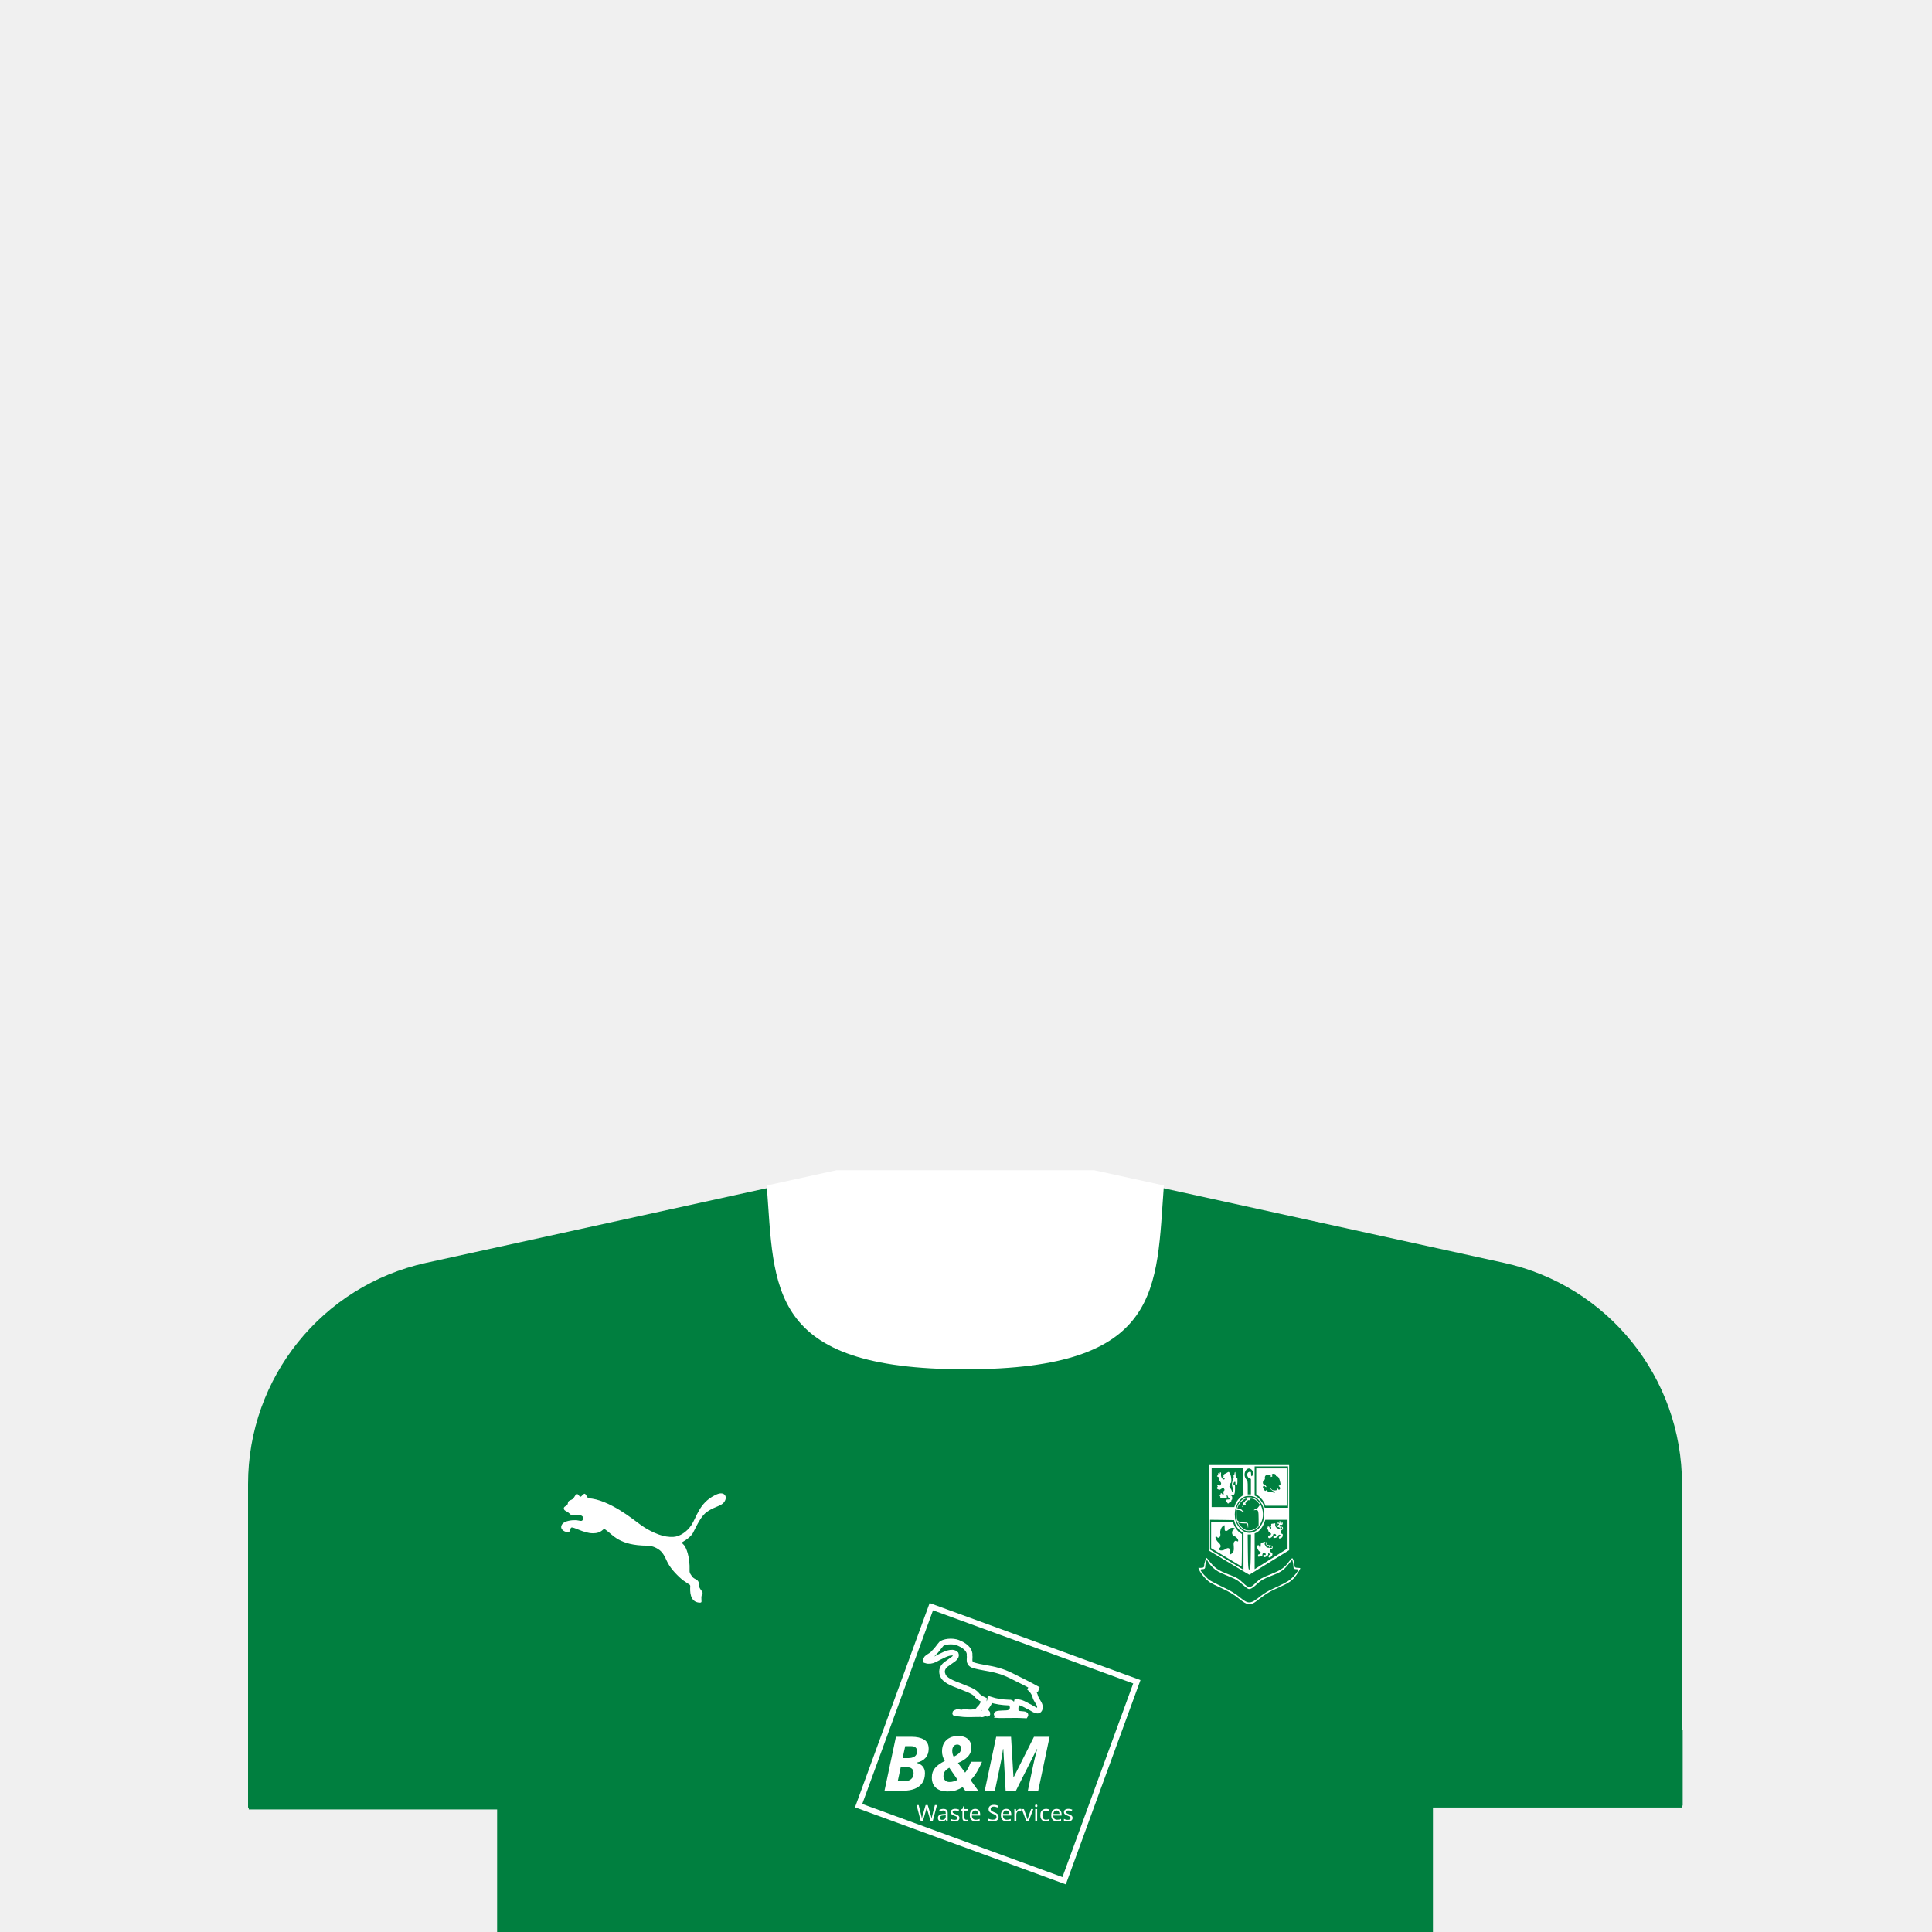
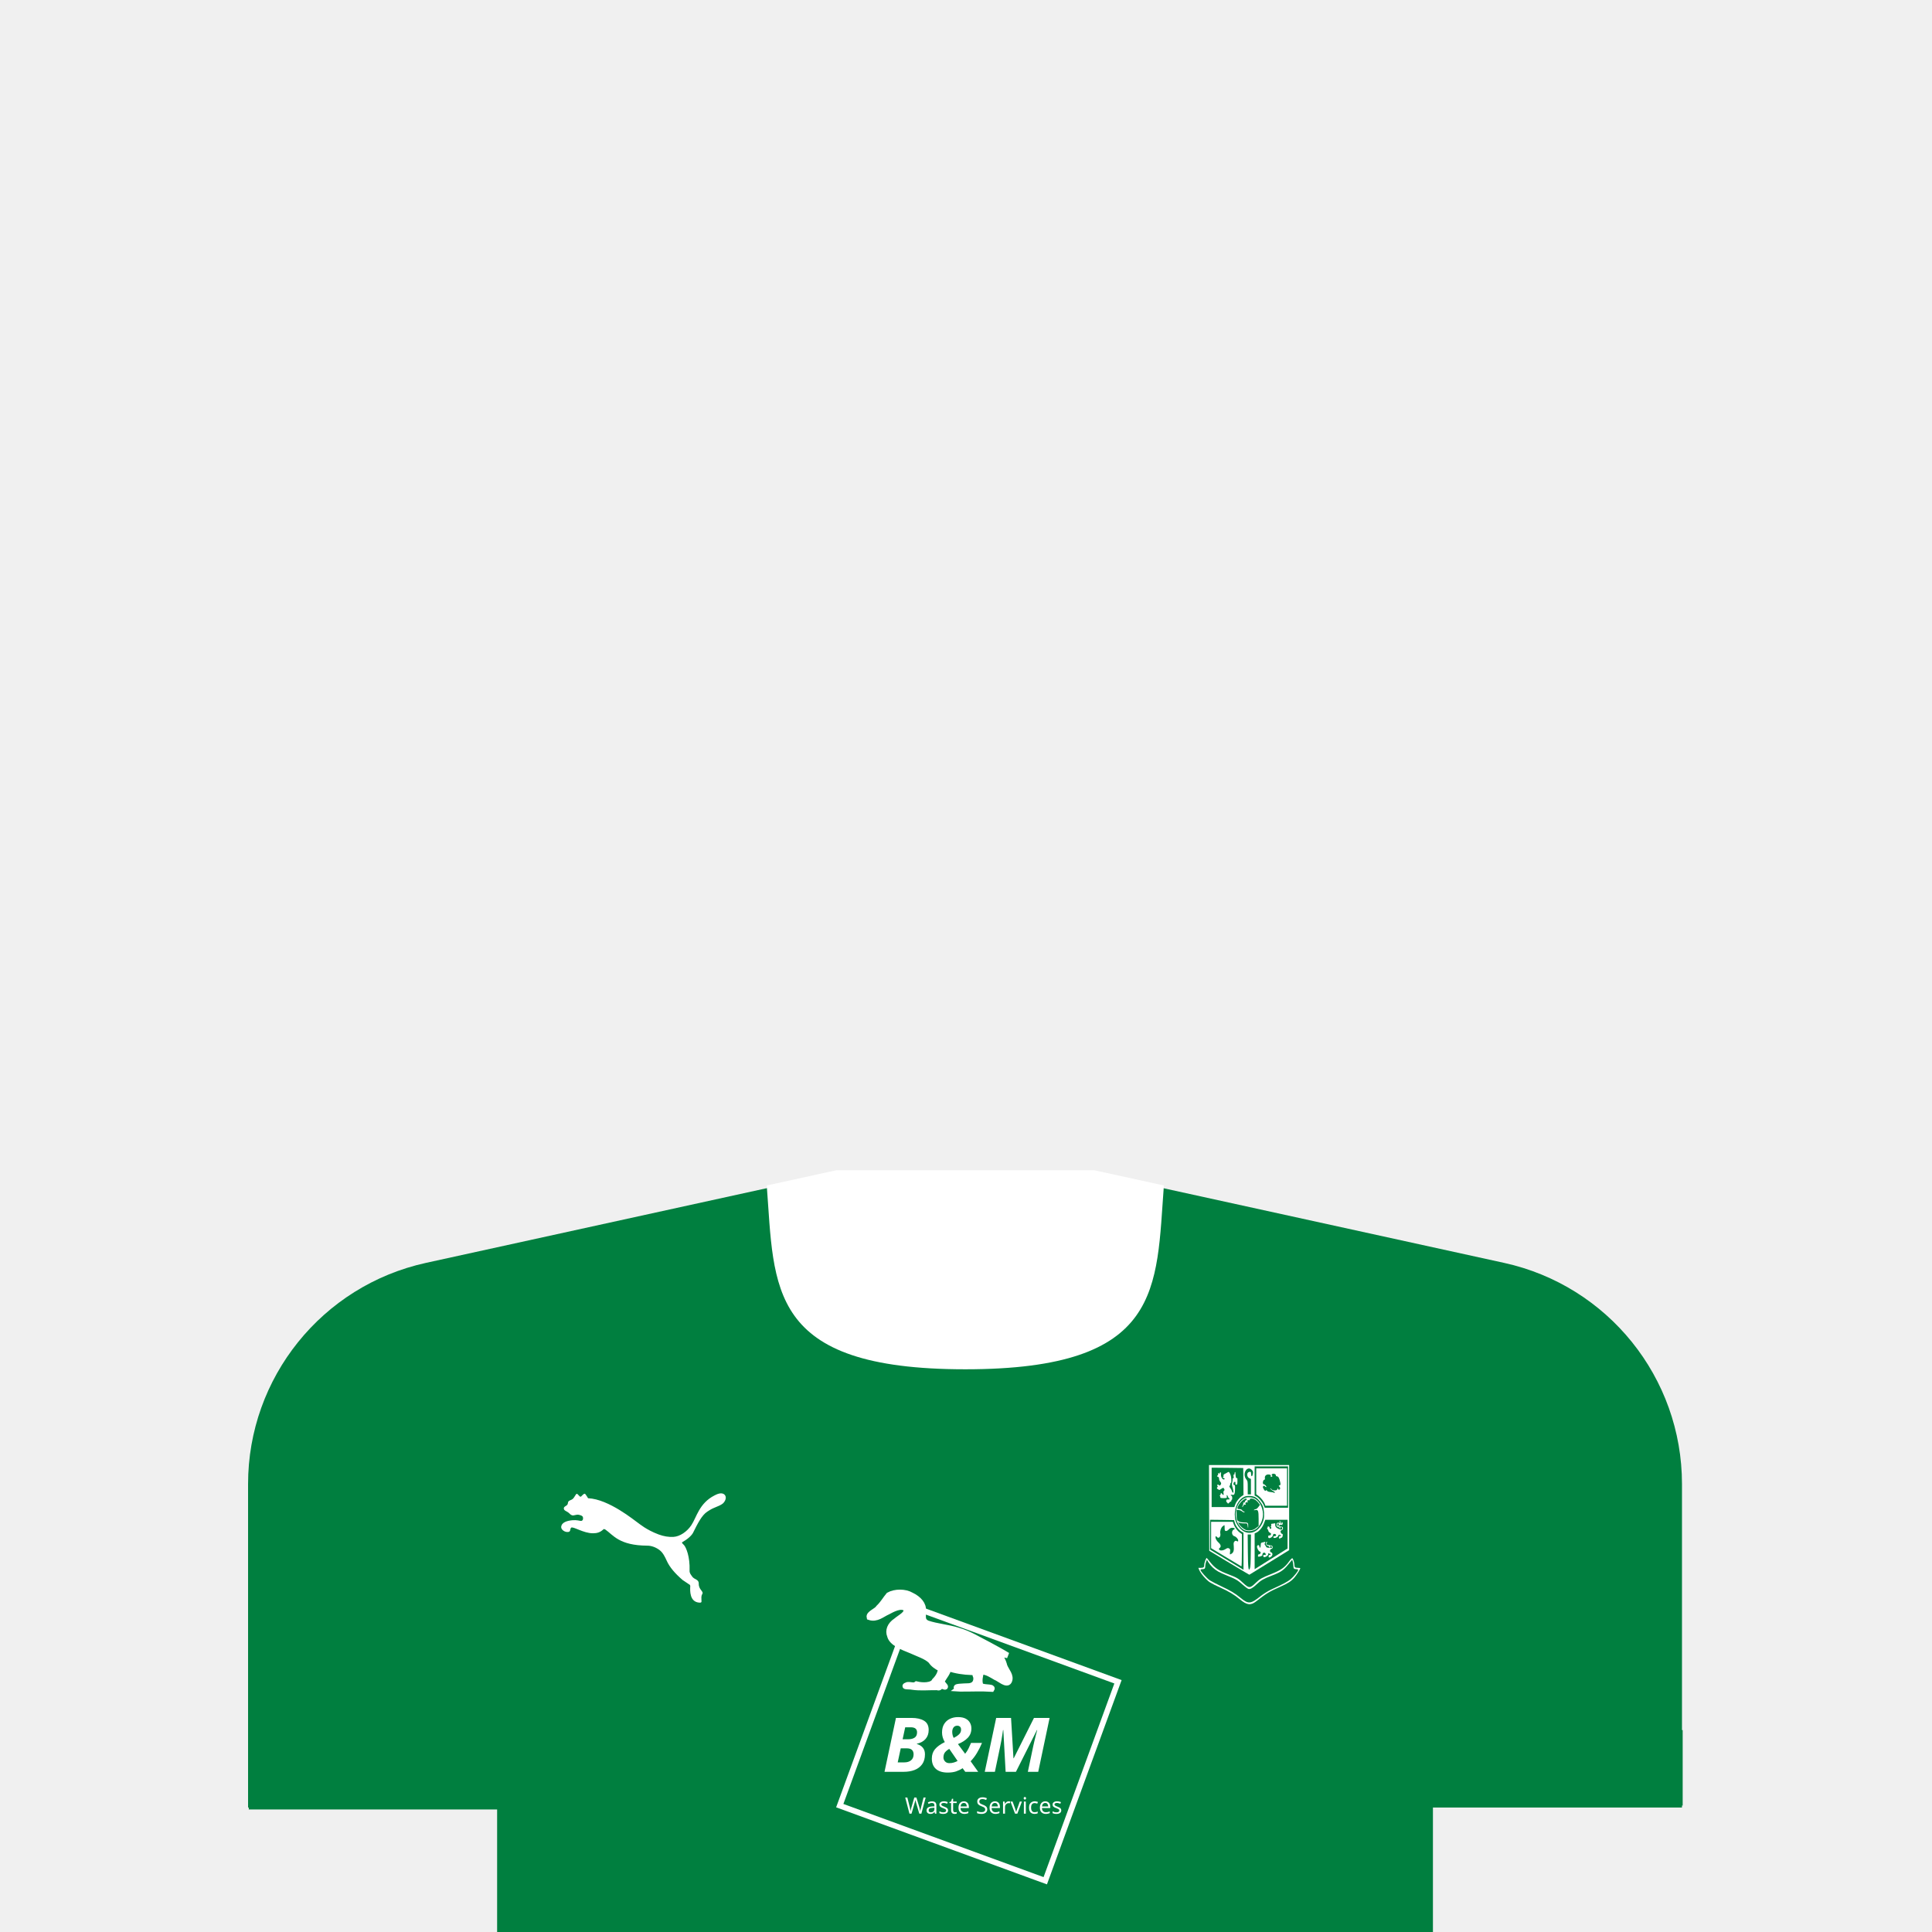
<svg xmlns="http://www.w3.org/2000/svg" width="512" height="512">
  <g id="shirt">
    <g id="chest">
      <path fill="#007f3f" d="m255.742,313.009l44,0l98.846,21.665c27.533,6.035 47.154,30.421 47.154,58.609l0,85.726l-66,0l0,33l-124,0l-124,0l0,-33l-66,0l0,-85.726c0,-28.187 19.621,-52.574 47.154,-58.609l98.846,-21.665l44,0z" />
    </g>
    <g id="left-sleeve">
      <path d="m131.929,479.525l-66,0l0,-20l66,0l0,20z" fill="#007f3f" />
    </g>
    <g id="right-sleeve">
      <path fill="#007f3f" d="m379.927,458.492l66,0l0,20l-66,0l0,-20z" />
    </g>
  </g>
  <g id="collar">
    <path id="svg_12" d="m289.981,310.127l-68.322,0l-18.462,4.043c2.075,27.202 0.031,48.706 52.623,48.706s50.548,-21.504 52.623,-48.706l-18.462,-4.043l-0,0z" fill="#ffffff" />
  </g>
  <g>
    <path d="m152.842,395.878c-0.28,0.035 -0.55,0.916 -1.091,1.375c-0.396,0.33 -0.891,0.311 -1.153,0.72c-0.1,0.152 -0.068,0.414 -0.18,0.663c-0.222,0.502 -1,0.546 -1,1.092c-0.003,0.59 0.648,0.702 1.213,1.121c0.441,0.336 0.483,0.568 1.017,0.732c0.456,0.131 1.134,-0.3 1.744,-0.145c0.5,0.127 0.98,0.218 1.094,0.657c0.1,0.405 -0.007,1.032 -0.615,0.959c-0.205,-0.02 -1.093,-0.274 -2.183,-0.175c-1.317,0.128 -2.819,0.494 -2.966,1.746c-0.081,0.699 0.934,1.524 1.914,1.356c0.677,-0.113 0.357,-0.795 0.725,-1.126c0.484,-0.425 3.225,1.48 5.772,1.48c1.073,0 1.871,-0.231 2.663,-0.939c0.074,-0.054 0.164,-0.17 0.279,-0.177c0.108,0.008 0.297,0.098 0.359,0.137c2.051,1.406 3.602,4.228 11.143,4.261c1.061,0.005 2.268,0.437 3.255,1.205c0.88,0.694 1.393,1.774 1.894,2.869c0.755,1.643 2.107,3.241 4.158,5.02c0.112,0.095 1.8,1.215 1.936,1.298c0.02,0.013 0.145,0.265 0.102,0.405c-0.05,1.067 -0.232,4.168 2.479,4.309c0.662,0.029 0.49,-0.369 0.49,-0.642c-0.002,-0.54 -0.117,-1.077 0.216,-1.631c0.456,-0.76 -0.968,-1.11 -0.927,-2.755c0.029,-1.226 -1.179,-1.017 -1.791,-1.952c-0.353,-0.541 -0.667,-0.828 -0.644,-1.49c0.138,-3.725 -0.93,-6.173 -1.462,-6.775c-0.415,-0.454 -0.759,-0.634 -0.38,-0.843c2.263,-1.276 2.776,-2.461 2.776,-2.461c1.203,-2.412 2.285,-4.615 3.777,-5.585c0.3,-0.201 1.071,-0.691 1.544,-0.884c1.392,-0.56 2.125,-0.9 2.53,-1.235c0.639,-0.531 1.146,-1.641 0.532,-2.313c-0.763,-0.83 -2.082,-0.172 -2.663,0.123c-4.159,2.105 -4.772,5.819 -6.213,7.952c-1.15,1.704 -3.018,2.956 -4.689,3.058c-1.252,0.079 -2.603,-0.137 -3.947,-0.64c-3.27,-1.223 -5.058,-2.801 -5.482,-3.08c-0.878,-0.578 -7.697,-6.289 -13.223,-6.522c0,0 -0.686,-1.172 -0.859,-1.19c-0.404,-0.045 -0.818,0.699 -1.114,0.786c-0.277,0.078 -0.746,-0.805 -1.027,-0.766" fill="#ffffff" id="animal" />
  </g>
  <g transform="translate(0,217) scale(0.1,-0.1) " fill="#000000">
    <path d="m3204.229,-1826.051l0.422,-113.631l43.185,-26.018c23.632,-14.16 47.546,-28.496 53.032,-31.682l9.988,-5.841l52.751,32.567l52.751,32.567l0,112.746l0,112.923l-106.205,0l-106.205,0l0.281,-113.631l0,0zm209.316,55.223l0,-54.869l-30.947,0l-30.947,0l-2.673,6.726c-3.235,8.142 -13.223,20 -19.412,23.186l-4.642,2.301l0,38.762l0,38.762l44.311,0l44.311,0l0,-54.869l0,0zm-118.443,14.691l0.281,-35.753l-4.22,-2.832c-7.033,-4.602 -14.77,-14.337 -17.584,-22.124l-2.532,-7.08l-30.103,0l-29.963,0l0,52.214l0,52.214l41.919,-0.354l41.779,-0.531l0.422,-35.753l0,0l0,0zm22.226,30.797c3.376,-3.717 3.657,-4.956 2.813,-10.797c-0.985,-6.903 -4.22,-8.142 -4.501,-1.77c-0.141,1.77 -0.281,4.425 -0.422,5.664c-0.141,3.186 -7.174,1.947 -9.003,-1.593c-2.391,-4.779 0,-11.682 4.642,-13.629l4.22,-1.947l0,-20.354l0,-20.531l-4.22,0l-4.22,0l0,17.523c0,17.169 -0.141,17.7 -4.22,22.832c-11.254,14.337 2.813,37.523 14.911,24.602l0,0zm11.113,-73.453c6.611,-4.248 14.911,-14.691 18.287,-23.186c3.235,-8.142 4.361,-24.779 2.11,-34.337c-2.673,-12.036 -10.832,-24.248 -20.256,-30.266c-15.755,-10.266 -33.62,-6.018 -45.858,10.62c-7.737,10.62 -10.269,18.585 -10.41,32.744c0,20.354 10.269,39.824 25.039,46.55c8.018,3.894 23.773,2.655 31.088,-2.124zm-55.986,-66.727c2.391,-8.673 10.55,-19.469 17.584,-23.363l5.345,-3.009l0,-49.028l0,-49.205l-30.525,18.585c-16.88,10.266 -36.855,22.301 -44.311,26.726l-13.786,8.142l0,39.647l0,39.47l31.791,-0.354l31.932,-0.531l1.969,-7.08l0,0zm139.684,-30.089l0,-38.054l-43.607,-27.434l-43.607,-27.434l0,47.435l0,47.435l4.642,2.124c7.455,3.363 16.036,13.806 19.975,24.248l3.657,9.735l29.4,0l29.541,0l0,-38.054l0,0zm-97.343,-43.718c-0.281,-32.39 -0.844,-44.072 -2.391,-47.258c-3.939,-8.85 -5.064,0.354 -5.486,46.373l-0.422,43.718l4.361,0l4.361,0l-0.422,-42.833l0,0z" fill="#ffffff" stroke="null" />
    <path d="m3329.143,-1755.607l0,-34.337l6.189,-4.602c6.471,-4.779 14.208,-14.691 16.599,-21.593l1.547,-4.248l28.696,0l28.556,0l0,49.559l0,49.559l-40.794,0l-40.794,0l0,-34.337l0,0zm49.797,19.116c1.266,-0.531 2.251,-2.124 2.251,-3.54c0,-1.416 1.407,-2.478 3.235,-2.478c3.517,0 6.752,-6.549 8.581,-17.169c0.844,-4.779 0.563,-5.664 -2.11,-6.726c-2.813,-1.239 -2.813,-1.416 -0.844,-3.009c3.376,-2.301 3.095,-8.496 -0.422,-8.496c-1.688,0 -2.813,1.239 -2.954,3.186c0,2.301 -0.281,2.124 -1.266,-0.885c-1.125,-3.363 -2.391,-4.071 -7.455,-4.071c-3.798,0 -6.893,1.062 -8.018,2.655c-0.985,1.416 -2.391,2.655 -3.235,2.655c-2.11,0 4.783,-6.372 8.581,-7.788c1.688,-0.708 3.095,-2.124 3.095,-3.186c0,-1.062 -0.985,-1.239 -2.391,-0.531c-1.407,0.885 -5.627,1.593 -9.566,1.947c-4.22,0.354 -7.596,1.593 -8.581,3.186c-1.125,2.124 -1.829,2.301 -3.235,0.531c-1.407,-1.593 -2.391,-1.062 -5.064,2.832c-1.829,2.655 -3.095,6.018 -2.673,7.434c0.985,3.009 4.22,3.54 5.486,0.885c0.422,-0.885 1.829,-1.77 2.954,-1.77c1.407,0 1.266,0.885 -0.844,3.54c-1.547,1.947 -3.657,3.54 -4.783,3.54c-1.125,0 -2.391,1.239 -2.813,2.832c-0.985,3.363 1.407,9.558 3.939,9.558c1.125,0 1.688,1.416 1.266,4.071c-0.985,6.018 3.798,10.443 10.41,9.735c4.079,-0.354 5.345,-1.239 5.205,-3.54c-0.281,-3.54 -0.281,-3.54 2.954,-2.124c1.688,0.885 1.829,1.593 0.703,2.478c-4.22,3.363 2.251,6.903 7.596,4.248l0,0z" fill="#ffffff" stroke="null" />
    <path d="m3253.182,-1731.89c-1.125,-0.885 -4.22,-2.478 -6.752,-3.717c-3.517,-1.593 -4.501,-3.009 -4.079,-5.487c0.563,-2.124 0,-3.186 -1.547,-3.186c-1.407,-0.177 -0.563,-1.239 1.829,-2.478c3.798,-2.124 3.939,-2.478 1.547,-3.717c-3.939,-2.124 -9.565,7.08 -8.44,13.806c0.563,3.717 0.281,4.779 -1.547,4.779c-1.266,0 -1.829,-0.885 -1.266,-1.947c0.563,-1.416 -0.141,-1.593 -2.251,-0.708c-2.251,0.885 -2.954,0.708 -2.532,-1.062c0.422,-1.416 -0.281,-3.54 -1.547,-4.602c-1.969,-1.947 -1.829,-2.301 0.985,-3.363c2.11,-0.708 3.095,-2.478 3.095,-5.31c0,-2.301 1.266,-5.664 2.813,-7.257c3.376,-3.717 3.517,-6.372 0.703,-9.381c-1.688,-1.77 -2.532,-1.77 -4.22,0c-2.673,2.832 -5.627,0.531 -3.376,-2.832c1.125,-1.77 1.125,-2.478 0,-2.478c-0.844,0 -1.547,-1.239 -1.547,-2.655c0,-1.416 0.844,-2.655 1.969,-2.655c1.125,0 2.251,-0.885 2.532,-1.947c0.281,-1.062 2.813,-0.354 6.471,2.124c5.767,3.894 5.908,3.894 7.877,0.708c1.688,-3.009 1.688,-3.717 -0.281,-5.487c-1.407,-1.239 -1.829,-3.363 -1.125,-6.549c0.985,-5.31 -0.703,-6.195 -3.376,-2.124c-2.251,3.363 -4.22,3.363 -4.22,0.177c0,-1.416 -0.844,-3.009 -1.688,-3.54c-1.407,-0.885 -1.407,-1.239 -0.141,-2.124c0.985,-0.531 1.407,-1.947 0.985,-3.186c-0.563,-1.593 1.688,-2.124 8.581,-2.124c8.862,0.177 9.284,0.354 8.44,4.248c-0.985,5.31 1.266,4.956 3.235,-0.531c0.844,-2.478 2.251,-4.425 3.095,-4.425c0.703,0 1.407,-0.708 1.407,-1.593c0,-0.885 -1.969,-1.416 -4.501,-1.239c-3.657,0.177 -4.501,-0.531 -4.642,-3.363c0,-1.947 0.563,-3.717 1.266,-3.894c0.703,-0.177 1.688,-1.239 2.391,-2.478c0.844,-1.947 1.829,-1.416 4.501,1.593c1.829,2.124 3.798,3.363 4.22,2.655c0.563,-0.531 0.985,0.177 0.985,1.77c0,1.593 0.703,3.009 1.407,3.009c0.844,0 1.266,2.478 1.125,5.31c-0.141,3.009 -1.125,5.31 -2.11,5.31c-0.985,0 -1.829,0.708 -1.829,1.77c0,0.885 1.829,1.239 3.939,0.708c5.205,-1.416 6.893,1.593 7.315,12.567c0.422,12.213 0.281,13.275 -2.251,13.275c-3.095,0 -1.969,7.788 1.266,8.496c1.829,0.531 2.251,-0.354 2.11,-3.54c-0.281,-3.009 0.281,-4.071 2.391,-4.071c2.391,0 2.813,1.239 2.954,9.381c0.281,6.018 -0.141,8.85 -1.125,8.142c-2.11,-1.77 -3.939,2.832 -3.939,10.443c0,4.071 -0.563,6.372 -1.407,5.664c-0.703,-0.531 -1.407,-2.655 -1.407,-4.602c0,-2.301 -0.563,-3.186 -1.688,-2.301c-1.125,0.885 -1.266,-0.354 -0.703,-4.248c0.703,-4.425 0.422,-5.664 -1.266,-5.664c-1.125,0 -1.688,-0.885 -1.266,-1.77c0.422,-1.062 0.141,-4.425 -0.844,-7.788c-1.407,-5.133 -1.407,-7.257 0.563,-13.806c1.266,-4.248 2.391,-9.558 2.391,-11.859c0,-3.54 -0.281,-3.717 -2.11,-1.947c-1.125,1.239 -2.11,3.009 -2.11,4.071c0,1.062 -1.688,4.248 -3.798,7.08c-2.673,3.54 -3.376,5.487 -2.11,6.018c0.844,0.531 1.688,2.301 1.688,4.071c0,1.77 0.703,3.54 1.547,3.894c2.391,1.062 1.829,14.868 -0.985,21.947c-2.954,7.257 -4.361,8.319 -7.596,6.018l0,0l-0,0z" fill="#ffffff" stroke="null" />
    <path d="m3299.04,-1799.856c-20.538,-9.735 -29.963,-39.116 -20.397,-63.364c3.657,-9.027 11.676,-18.408 18.99,-21.947c9.565,-4.602 23.773,-2.832 32.354,3.894c8.299,6.372 15.333,20.177 16.74,32.567c1.969,18.054 -6.33,37.877 -19.553,46.373c-7.315,4.779 -20.819,5.841 -28.134,2.478l0,0zm4.923,-3.717c0,-0.885 -1.125,-2.124 -2.532,-2.655c-1.407,-0.531 -2.532,-2.124 -2.532,-3.54c0,-1.593 -0.985,-2.478 -2.673,-2.124c-1.547,0.354 -2.11,-0.177 -1.547,-1.416c0.563,-1.062 -0.141,-3.894 -1.266,-6.195c-1.266,-2.478 -1.829,-4.425 -1.266,-4.425c0.703,0 1.969,1.593 2.954,3.717c1.266,2.478 2.813,3.363 4.642,2.832c2.251,-0.708 2.532,-0.531 1.266,1.416c-1.969,2.832 0.703,5.487 4.923,4.779c2.391,-0.354 2.391,-0.177 0.703,1.416c-1.829,1.416 -1.829,1.947 -0.141,3.363c1.125,0.885 2.813,1.239 3.939,0.708c1.125,-0.531 1.829,0 1.547,1.416c-0.703,3.894 7.877,4.071 13.926,0c2.954,-1.77 7.174,-5.664 9.284,-8.673l3.939,-5.133l-4.22,-5.487c-2.251,-3.186 -5.205,-5.664 -6.752,-5.664c-1.407,0 -3.517,-0.885 -4.642,-1.947c-1.547,-1.239 -0.703,-1.416 2.954,-0.708c7.737,1.77 9.003,-1.416 9.003,-23.717l0,-18.585l-6.893,-5.31c-5.345,-4.248 -8.862,-5.487 -16.177,-6.018c-8.018,-0.531 -10.269,0 -16.88,4.425c-4.079,2.655 -9.143,7.611 -11.113,10.797l-3.517,5.664l4.783,-1.239c2.673,-0.885 8.159,-1.416 12.238,-1.239c6.33,0.177 7.455,-0.354 8.018,-3.54c0.281,-2.124 0.844,-5.31 1.125,-7.257c0.422,-2.124 0.703,-1.416 0.844,2.124c0.281,10.266 -0.563,11.151 -11.394,11.151c-10.128,0 -17.021,3.009 -18.568,7.965c-0.422,1.593 -0.844,7.965 -0.844,14.16l0,11.151l5.345,-0.354c2.954,-0.177 6.893,-1.593 8.721,-3.363c1.829,-1.593 4.783,-3.009 6.33,-3.009c2.11,0.177 1.688,0.708 -1.547,2.478c-2.532,1.416 -4.923,3.363 -5.345,4.425c-0.563,1.062 -3.095,1.947 -5.627,1.947c-6.049,0 -6.752,1.239 -4.361,6.903c4.923,12.036 23.351,26.726 23.351,18.762l0,0z" fill="#ffffff" stroke="null" />
    <path d="m3209.575,-1897.911l0,-34.868l39.528,-23.894c21.804,-13.098 40.091,-24.071 40.794,-24.425c0.703,-0.354 1.266,17.7 1.266,42.479l0,43.187l-5.486,3.894c-6.611,4.602 -13.786,14.691 -16.458,22.832l-1.969,5.841l-28.837,0l-28.837,0l0,-35.045l0,0zm35.871,18.762c0,-6.549 0.422,-7.611 3.235,-8.142c1.829,-0.354 4.923,1.239 7.455,3.894c2.954,3.186 5.908,4.602 9.706,4.602c6.049,0 8.581,-2.655 4.22,-4.425c-7.174,-2.832 -6.471,-15.576 0.985,-17.877c5.064,-1.416 10.269,-7.434 10.269,-11.505c0,-2.832 -0.563,-3.009 -3.657,-1.416c-2.954,1.239 -4.361,1.062 -6.33,-1.239c-2.251,-2.478 -2.532,-4.602 -1.688,-12.567c0.985,-10.974 -0.844,-16.815 -6.189,-19.823c-4.642,-2.655 -4.501,-2.832 -3.657,5.133c0.703,6.195 0.422,7.257 -2.673,9.027c-2.954,1.593 -4.501,1.239 -9.284,-1.77c-6.471,-4.248 -14.63,-4.779 -16.88,-1.416c-1.125,1.77 -0.844,2.832 1.266,4.425c4.361,3.363 3.235,8.673 -2.813,14.16c-5.767,4.956 -9.565,12.744 -7.877,16.107c0.563,1.416 1.547,1.062 2.954,-0.708c4.923,-6.195 11.394,0.177 9.425,9.381c-1.125,5.841 1.969,15.222 6.33,18.408c2.11,1.77 4.079,3.186 4.501,3.186c0.422,0 0.703,-3.363 0.703,-7.434l0,0z" fill="#ffffff" stroke="null" />
    <path d="m3390.756,-1862.335c2.954,-1.416 1.829,-4.248 -1.407,-3.186c-4.361,1.239 -7.033,-1.416 -6.471,-6.372c0.281,-3.186 1.407,-4.425 4.361,-4.779c2.11,-0.354 3.798,-1.416 3.798,-2.301c0,-0.885 0.703,-1.593 1.547,-1.593c0.703,0 0.985,0.885 0.563,1.77c-0.422,1.062 0.422,1.77 1.969,1.77c2.954,0 4.079,-4.248 1.547,-6.195c-2.251,-1.77 -13.223,3.009 -15.614,6.726c-1.266,1.947 -1.969,4.956 -1.547,6.903c0.422,2.655 0,3.009 -2.673,2.478c-1.829,-0.531 -4.501,-0.885 -6.049,-0.885c-1.829,-0.177 -2.391,-1.062 -1.829,-3.717c0.422,-1.947 0,-3.54 -0.844,-3.54c-1.266,0 -1.266,-0.354 0,-1.416c0.985,-0.708 1.266,-2.301 0.563,-3.717c-1.407,-2.832 -4.361,-1.062 -4.361,2.655c0,1.416 -1.266,2.478 -2.954,2.478c-1.547,0 -2.391,-0.708 -1.969,-1.77c0.422,-0.885 0.141,-1.77 -0.844,-1.77c-1.125,0 -0.844,-1.062 0.563,-3.186c1.407,-1.77 2.391,-4.248 2.391,-5.487c0,-1.062 1.547,-3.009 3.517,-4.071c1.969,-1.062 3.517,-2.478 3.517,-3.009c-0.141,-3.009 -2.532,-5.487 -4.501,-4.602c-2.391,1.239 -4.22,-2.832 -2.673,-5.841c1.688,-3.54 11.113,1.239 12.098,6.195c0.563,3.363 1.547,4.248 4.642,3.717c4.642,-0.708 5.205,-5.841 0.703,-5.841c-3.798,0 -5.767,-2.478 -3.376,-4.248c2.813,-2.124 11.254,1.593 12.238,5.487c0.422,2.124 1.688,3.009 2.954,2.478c1.125,-0.531 2.673,-1.062 3.376,-1.062c0.844,0 1.125,-0.708 0.563,-1.77c-0.422,-0.885 -1.829,-1.062 -3.095,-0.531c-1.407,0.708 -1.969,0.354 -1.407,-0.708c0.563,-1.062 0.281,-2.301 -0.563,-2.655c-0.985,-0.354 -0.703,-1.593 0.703,-3.009c1.547,-1.593 2.251,-1.77 2.251,-0.354c0,1.062 1.266,1.947 2.673,1.947c2.673,0 4.361,3.186 4.361,8.142c0,1.416 -0.985,2.478 -2.11,2.478c-1.266,0 -2.673,1.77 -3.376,4.071c-0.985,3.186 -0.563,4.071 2.11,5.31c1.829,0.885 3.517,2.301 3.657,3.186c0.703,5.487 0,6.018 -7.315,6.903c-6.611,0.708 -7.737,1.416 -7.737,4.425c0,4.071 3.657,4.779 4.642,1.062c0.422,-1.416 0,-1.947 -0.985,-1.239c-0.844,0.708 -1.547,0.354 -1.547,-0.531c0,-2.478 3.798,-2.478 4.923,-0.177c0.563,1.062 2.11,1.416 3.657,0.885c3.235,-1.416 5.345,3.54 2.813,6.726c-1.125,1.416 -1.547,1.239 -1.547,-1.062c0,-1.593 -0.563,-3.009 -1.407,-3.009c-0.703,0 -1.407,1.593 -1.407,3.54c0,2.301 -0.844,3.54 -2.391,3.363c-1.547,0 -1.829,-0.531 -0.703,-1.062l0,0z" fill="#ffffff" stroke="null" />
    <path d="m3346.024,-1917.558c-4.501,-0.885 -4.923,-1.593 -4.923,-7.08c0,-3.363 -0.844,-6.372 -1.688,-6.726c-1.125,-0.531 -1.829,0.708 -1.829,2.832c0,4.425 -4.923,5.133 -6.189,1.062c-1.125,-3.717 3.517,-13.275 7.174,-14.337c2.673,-0.885 2.954,-1.593 1.688,-4.602c-0.844,-1.947 -2.391,-3.009 -3.376,-2.478c-1.969,0.885 -4.079,-3.54 -2.813,-6.018c0.422,-0.708 3.235,-0.531 6.33,0.354c3.235,1.062 5.345,2.301 5.064,2.832c-0.422,0.354 -0.141,2.301 0.703,4.248c1.829,4.248 7.315,3.54 8.018,-1.062c0.422,-2.655 0,-3.186 -2.391,-2.301c-3.376,1.062 -5.064,-1.239 -3.376,-4.779c1.688,-3.54 13.786,3.186 12.52,7.08c-0.703,2.124 -0.281,2.655 1.407,1.77c1.125,-0.531 2.813,-1.062 3.517,-1.062c0.703,0 1.266,-0.885 1.266,-1.947c0,-1.062 -0.844,-1.593 -1.969,-1.062c-2.11,1.062 -4.22,-3.186 -2.954,-5.841c0.985,-2.124 5.767,-0.177 8.44,3.54c2.673,3.54 1.547,8.142 -2.251,9.381c-4.079,1.416 -3.376,7.788 0.985,9.027c2.673,0.885 3.517,2.124 3.095,5.133c-0.422,3.363 -1.407,3.894 -7.455,4.425c-8.159,0.708 -10.41,2.478 -7.737,6.549c1.266,1.947 1.266,2.655 0.141,2.655c-2.532,0 -3.517,-5.133 -1.547,-7.965c0.985,-1.416 2.813,-2.655 4.22,-2.655c1.407,0 2.813,-1.239 3.376,-2.655c0.422,-1.416 1.407,-2.655 2.11,-2.655c0.844,0 1.125,1.239 0.563,2.832c-0.563,2.124 -0.141,2.655 1.829,2.124c1.407,-0.354 2.673,-1.77 2.673,-3.186c0,-2.655 -0.422,-2.655 -11.535,-1.239c-1.829,0.177 -3.235,0.885 -3.235,1.416c0,0.531 -1.266,2.655 -2.813,4.779c-1.688,2.124 -2.251,4.071 -1.407,4.779c1.688,1.239 1.969,4.602 0.422,4.248c-0.703,-0.177 -3.376,-0.708 -6.049,-1.416z" fill="#ffffff" stroke="null" />
    <path d="m3194.101,-1965.524c-1.547,-3.717 -2.813,-9.204 -2.813,-12.213c0,-5.841 -1.969,-7.257 -9.988,-7.257l-5.627,0l2.391,-5.664c4.079,-9.735 18.85,-26.726 28.696,-32.921c5.064,-3.186 17.302,-9.381 27.43,-13.806c21.804,-9.735 36.574,-18.585 51.485,-30.974c18.99,-15.576 28.415,-16.815 43.185,-5.487c28.415,21.947 34.183,25.487 64.286,38.939c20.538,9.204 29.259,14.868 37.699,24.779c6.189,7.434 15.052,21.593 15.052,24.071c0,0.531 -2.532,1.062 -5.486,1.062c-8.018,0 -9.988,1.416 -9.988,7.257c0,6.018 -3.235,16.461 -5.486,18.231c-0.844,0.708 -4.783,-3.009 -9.003,-8.85c-11.394,-15.753 -20.678,-22.301 -46.421,-32.744c-26.024,-10.443 -31.088,-13.275 -41.779,-23.717c-15.052,-14.691 -17.865,-14.691 -33.761,0.177c-12.52,11.859 -16.318,13.983 -39.387,22.832c-24.476,9.204 -35.167,16.461 -46.843,31.151c-5.205,6.726 -9.706,12.213 -10.128,12.213c-0.281,0 -1.969,-3.186 -3.517,-7.08l0,0zm19.412,-18.231c9.847,-9.027 16.458,-12.744 38.543,-21.77c23.492,-9.558 27.712,-12.036 42.06,-24.779c5.767,-5.133 12.238,-9.912 14.208,-10.443c4.783,-1.593 11.957,2.478 22.226,12.39c10.55,10.089 18.709,14.868 39.809,22.832c23.351,8.85 30.947,13.983 43.185,28.85c5.767,7.08 10.55,12.921 10.691,12.921c0.985,0 3.376,-12.213 3.376,-16.815c0,-6.372 1.829,-7.965 8.581,-7.965c2.251,0 4.079,-0.885 4.079,-1.77c0,-3.54 -11.957,-18.231 -20.116,-24.956c-7.877,-6.372 -18.287,-12.036 -51.485,-27.257c-8.018,-3.717 -19.975,-11.151 -26.727,-16.461c-27.571,-22.124 -33.339,-22.655 -54.158,-5.664c-15.333,12.567 -26.586,19.293 -51.485,30.974c-11.957,5.664 -25.461,12.567 -30.103,15.576c-7.877,5.31 -24.758,24.071 -24.758,27.788c0,0.885 1.829,1.77 4.079,1.77c6.893,0 8.581,1.593 8.581,8.319c0,3.363 0.985,8.496 2.251,11.328l2.11,5.487l4.22,-7.257c2.391,-3.894 7.174,-9.735 10.832,-13.098l0,0z" fill="#ffffff" stroke="null" />
  </g>
-   <rect fill="none" stroke-width="1.5" x="235.419" y="434.032" width="57.983" height="56.137" transform="rotate(20.075 264.4109,462.0998) " stroke="#ffffff" />
-   <text fill="#ffffff" stroke-width="0" x="233.891" y="474.548" font-size="20" font-family="Arvo, sans-serif" text-anchor="start" xml:space="preserve" font-style="italic" font-weight="bold" stroke="#0000bf">B&amp;M</text>
-   <path fill="none" stroke-width="1.5" d="m264.597,454.531c-1.562,-0.477 1.305,-0.481 1.963,-0.514c1.708,-0.018 1.94,-1.196 1.764,-1.945c-0.25,-0.307 -0.005,-0.974 -0.885,-0.874c-1.758,-0.047 -3.498,-0.298 -5.028,-0.799c-0.094,0.842 -0.831,1.613 -1.322,2.41c-0.645,0.403 1.64,1.843 0.049,1.2c-1.03,-0.55 0.007,0.572 -1.272,0.256c-1.736,-0.021 -3.534,0.157 -5.229,-0.081c-0.57,-0.137 -2.354,0.034 -1.054,-0.425c0.738,-0.077 1.385,0.293 1.942,-0.133c1.321,0.313 3.422,0.316 3.902,-0.672c0.798,-0.748 1.287,-1.586 1.317,-2.464c-0.934,-0.413 -1.675,-0.947 -2.1,-1.583c-0.983,-0.93 -2.776,-1.44 -4.247,-2.084c-1.951,-0.729 -4.197,-1.569 -4.579,-3.008c-0.465,-1.067 0.003,-2.236 1.32,-3.046c0.889,-0.73 2.541,-1.409 2.163,-2.412c-0.961,-0.982 -3.039,0.127 -3.982,0.604c-1.137,0.462 -2.36,1.581 -3.911,1.079c-0.196,-0.76 1.561,-1.236 1.993,-1.945c0.895,-0.798 1.425,-1.725 2.159,-2.546c1.328,-0.71 3.523,-0.714 4.835,0.019c1.674,0.749 2.718,1.932 2.554,3.162c0.161,0.849 -0.472,1.956 0.94,2.546c2.041,0.651 4.447,0.808 6.522,1.432c2.594,0.688 4.541,1.929 6.724,2.95c1.344,0.701 2.725,1.381 4.002,2.122c-0.854,-0.147 -1.644,-0.396 -2.461,-0.599c1.058,0.79 1.533,1.762 1.784,2.733c0.412,1.029 1.564,2.035 0.986,3.124c-0.504,0.906 -2.11,-0.559 -2.896,-0.816c-0.898,-0.486 -1.786,-1.087 -3.087,-1.171c-0.235,0.874 -0.476,1.782 -0.209,2.657c0.157,0.775 2.85,0.31 2.46,0.884c-2.256,-0.141 -4.521,-0.022 -6.783,-0.039l-0.335,-0.02l0,0l0,0l0,-0z" stroke="#ffffff" />
-   <text fill="#ffffff" stroke="#0000bf" stroke-width="0" fill-opacity="null" x="242.812" y="482.644" font-size="6" font-family="Arvo, sans-serif" text-anchor="start" xml:space="preserve">Waste Services</text>
+   <text fill="#ffffff" stroke="#ffffff" stroke-width="0" fill-opacity="null" x="239.812" y="480.644" font-size="6" font-family="Arvo, sans-serif" text-anchor="start" xml:space="preserve">Waste Services</text>
+   <rect stroke="#ffffff" transform="rotate(20.075 259.4109,462.0998) " height="56.137" width="57.983" y="434.032" x="230.419" stroke-width="1.5" fill="none" />
+   <text stroke="#ffffff" font-weight="bold" font-style="italic" xml:space="preserve" text-anchor="start" font-family="Arvo, sans-serif" font-size="20" y="469.548" x="233.891" stroke-width="0" fill="#ffffff">B&amp;M</text>
+   <path stroke="#ffffff" d="m254.046,447.513c-1.923,-0.623 1.607,-0.628 2.417,-0.671c2.104,-0.024 2.389,-1.562 2.173,-2.541c-0.308,-0.401 -0.007,-1.272 -1.091,-1.142c-2.166,-0.061 -4.308,-0.39 -6.193,-1.044c-0.116,1.101 -1.024,2.108 -1.628,3.148c-0.794,0.527 2.02,2.408 0.061,1.568c-1.269,-0.718 0.009,0.747 -1.566,0.335c-2.138,-0.027 -4.352,0.206 -6.441,-0.106c-0.702,-0.179 -2.899,0.044 -1.298,-0.555c0.909,-0.101 1.705,0.383 2.392,-0.174c1.627,0.41 4.215,0.412 4.806,-0.878c0.983,-0.977 1.585,-2.072 1.622,-3.22c-1.151,-0.54 -2.063,-1.238 -2.586,-2.068c-1.21,-1.215 -3.419,-1.882 -5.23,-2.723c-2.403,-0.953 -5.17,-2.05 -5.64,-3.93c-0.572,-1.394 0.003,-2.922 1.626,-3.979c1.095,-0.954 3.13,-1.841 2.664,-3.151c-1.184,-1.282 -3.743,0.166 -4.905,0.789c-1.4,0.603 -2.906,2.065 -4.818,1.409c-0.241,-0.993 1.922,-1.615 2.455,-2.541c1.102,-1.042 1.755,-2.254 2.659,-3.326c1.635,-0.927 4.339,-0.933 5.955,0.024c2.062,0.978 3.348,2.524 3.146,4.131c0.199,1.11 -0.581,2.556 1.158,3.326c2.514,0.851 5.478,1.055 8.033,1.871c3.196,0.899 5.593,2.52 8.282,3.855c1.655,0.916 3.356,1.804 4.929,2.772c-1.052,-0.192 -2.024,-0.518 -3.031,-0.782c1.303,1.032 1.888,2.302 2.197,3.57c0.507,1.344 1.927,2.659 1.214,4.082c-0.621,1.183 -2.599,-0.731 -3.567,-1.066c-1.106,-0.635 -2.199,-1.421 -3.802,-1.53c-0.289,1.141 -0.587,2.328 -0.257,3.472c0.193,1.012 3.51,0.405 3.029,1.154c-2.779,-0.185 -5.569,-0.029 -8.355,-0.051l-0.413,-0.026l0,0l0,0l0,-0z" stroke-width="1.5" fill="#ffffff" />
</svg>
